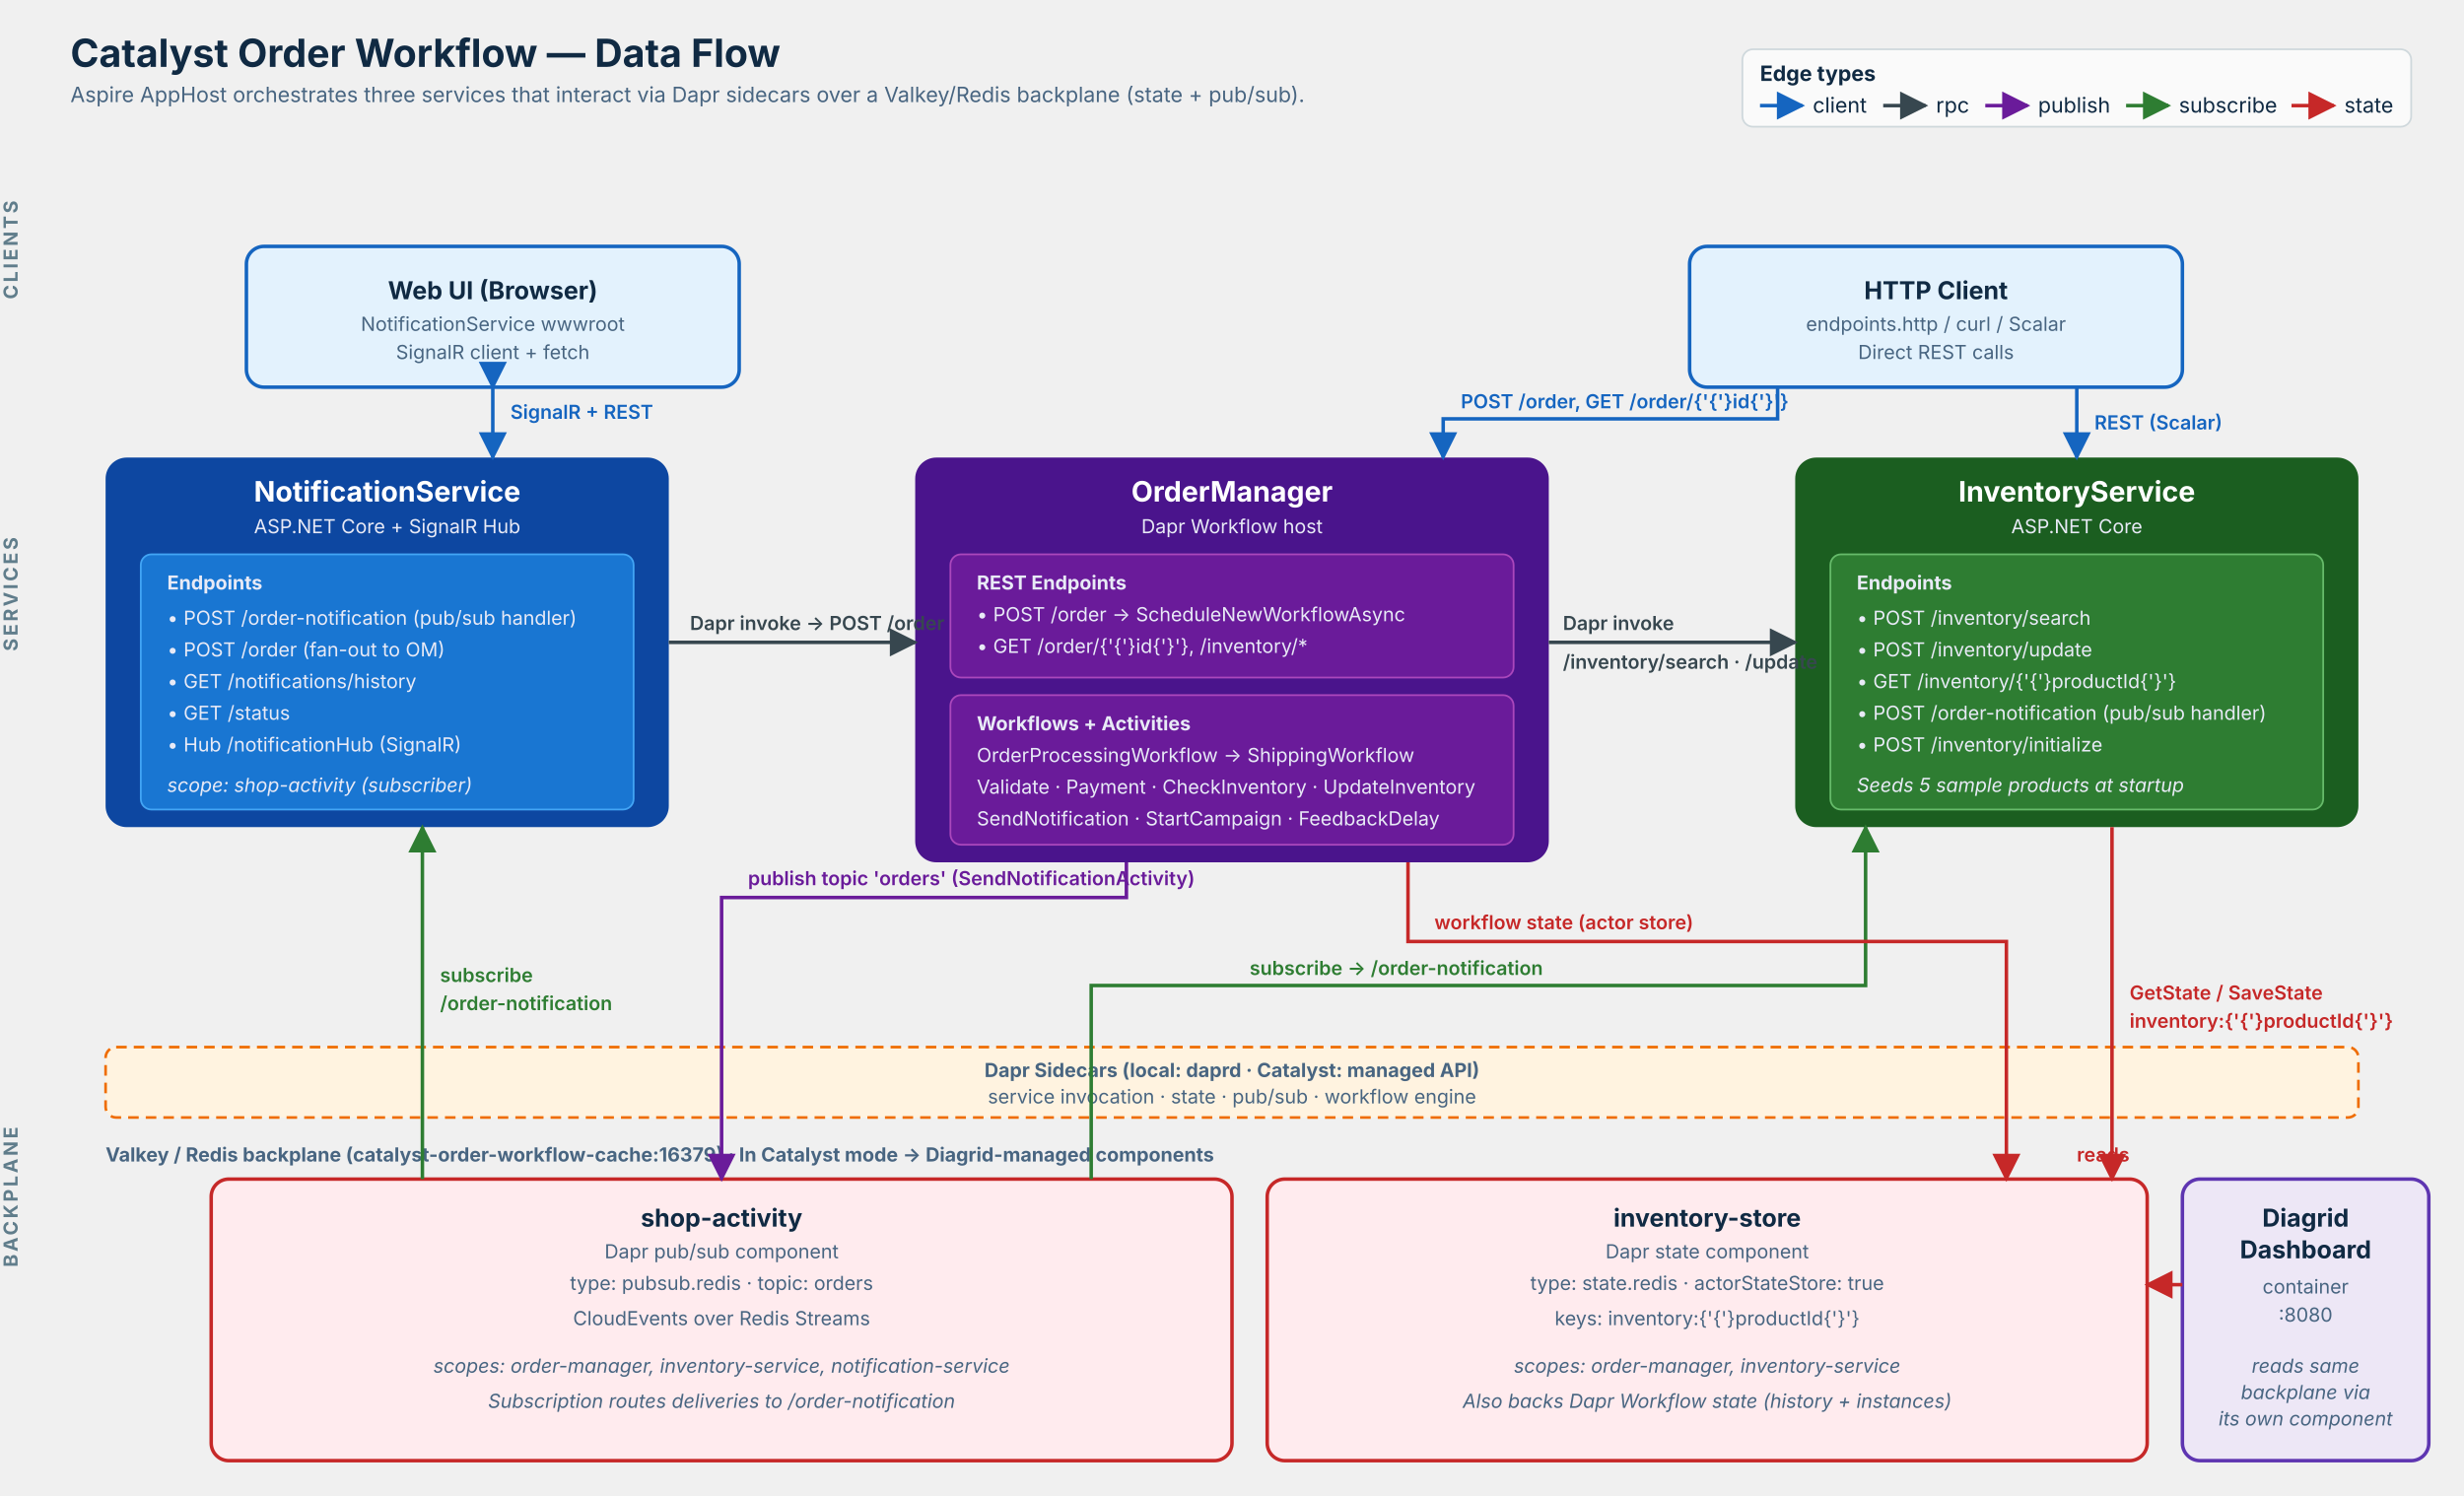
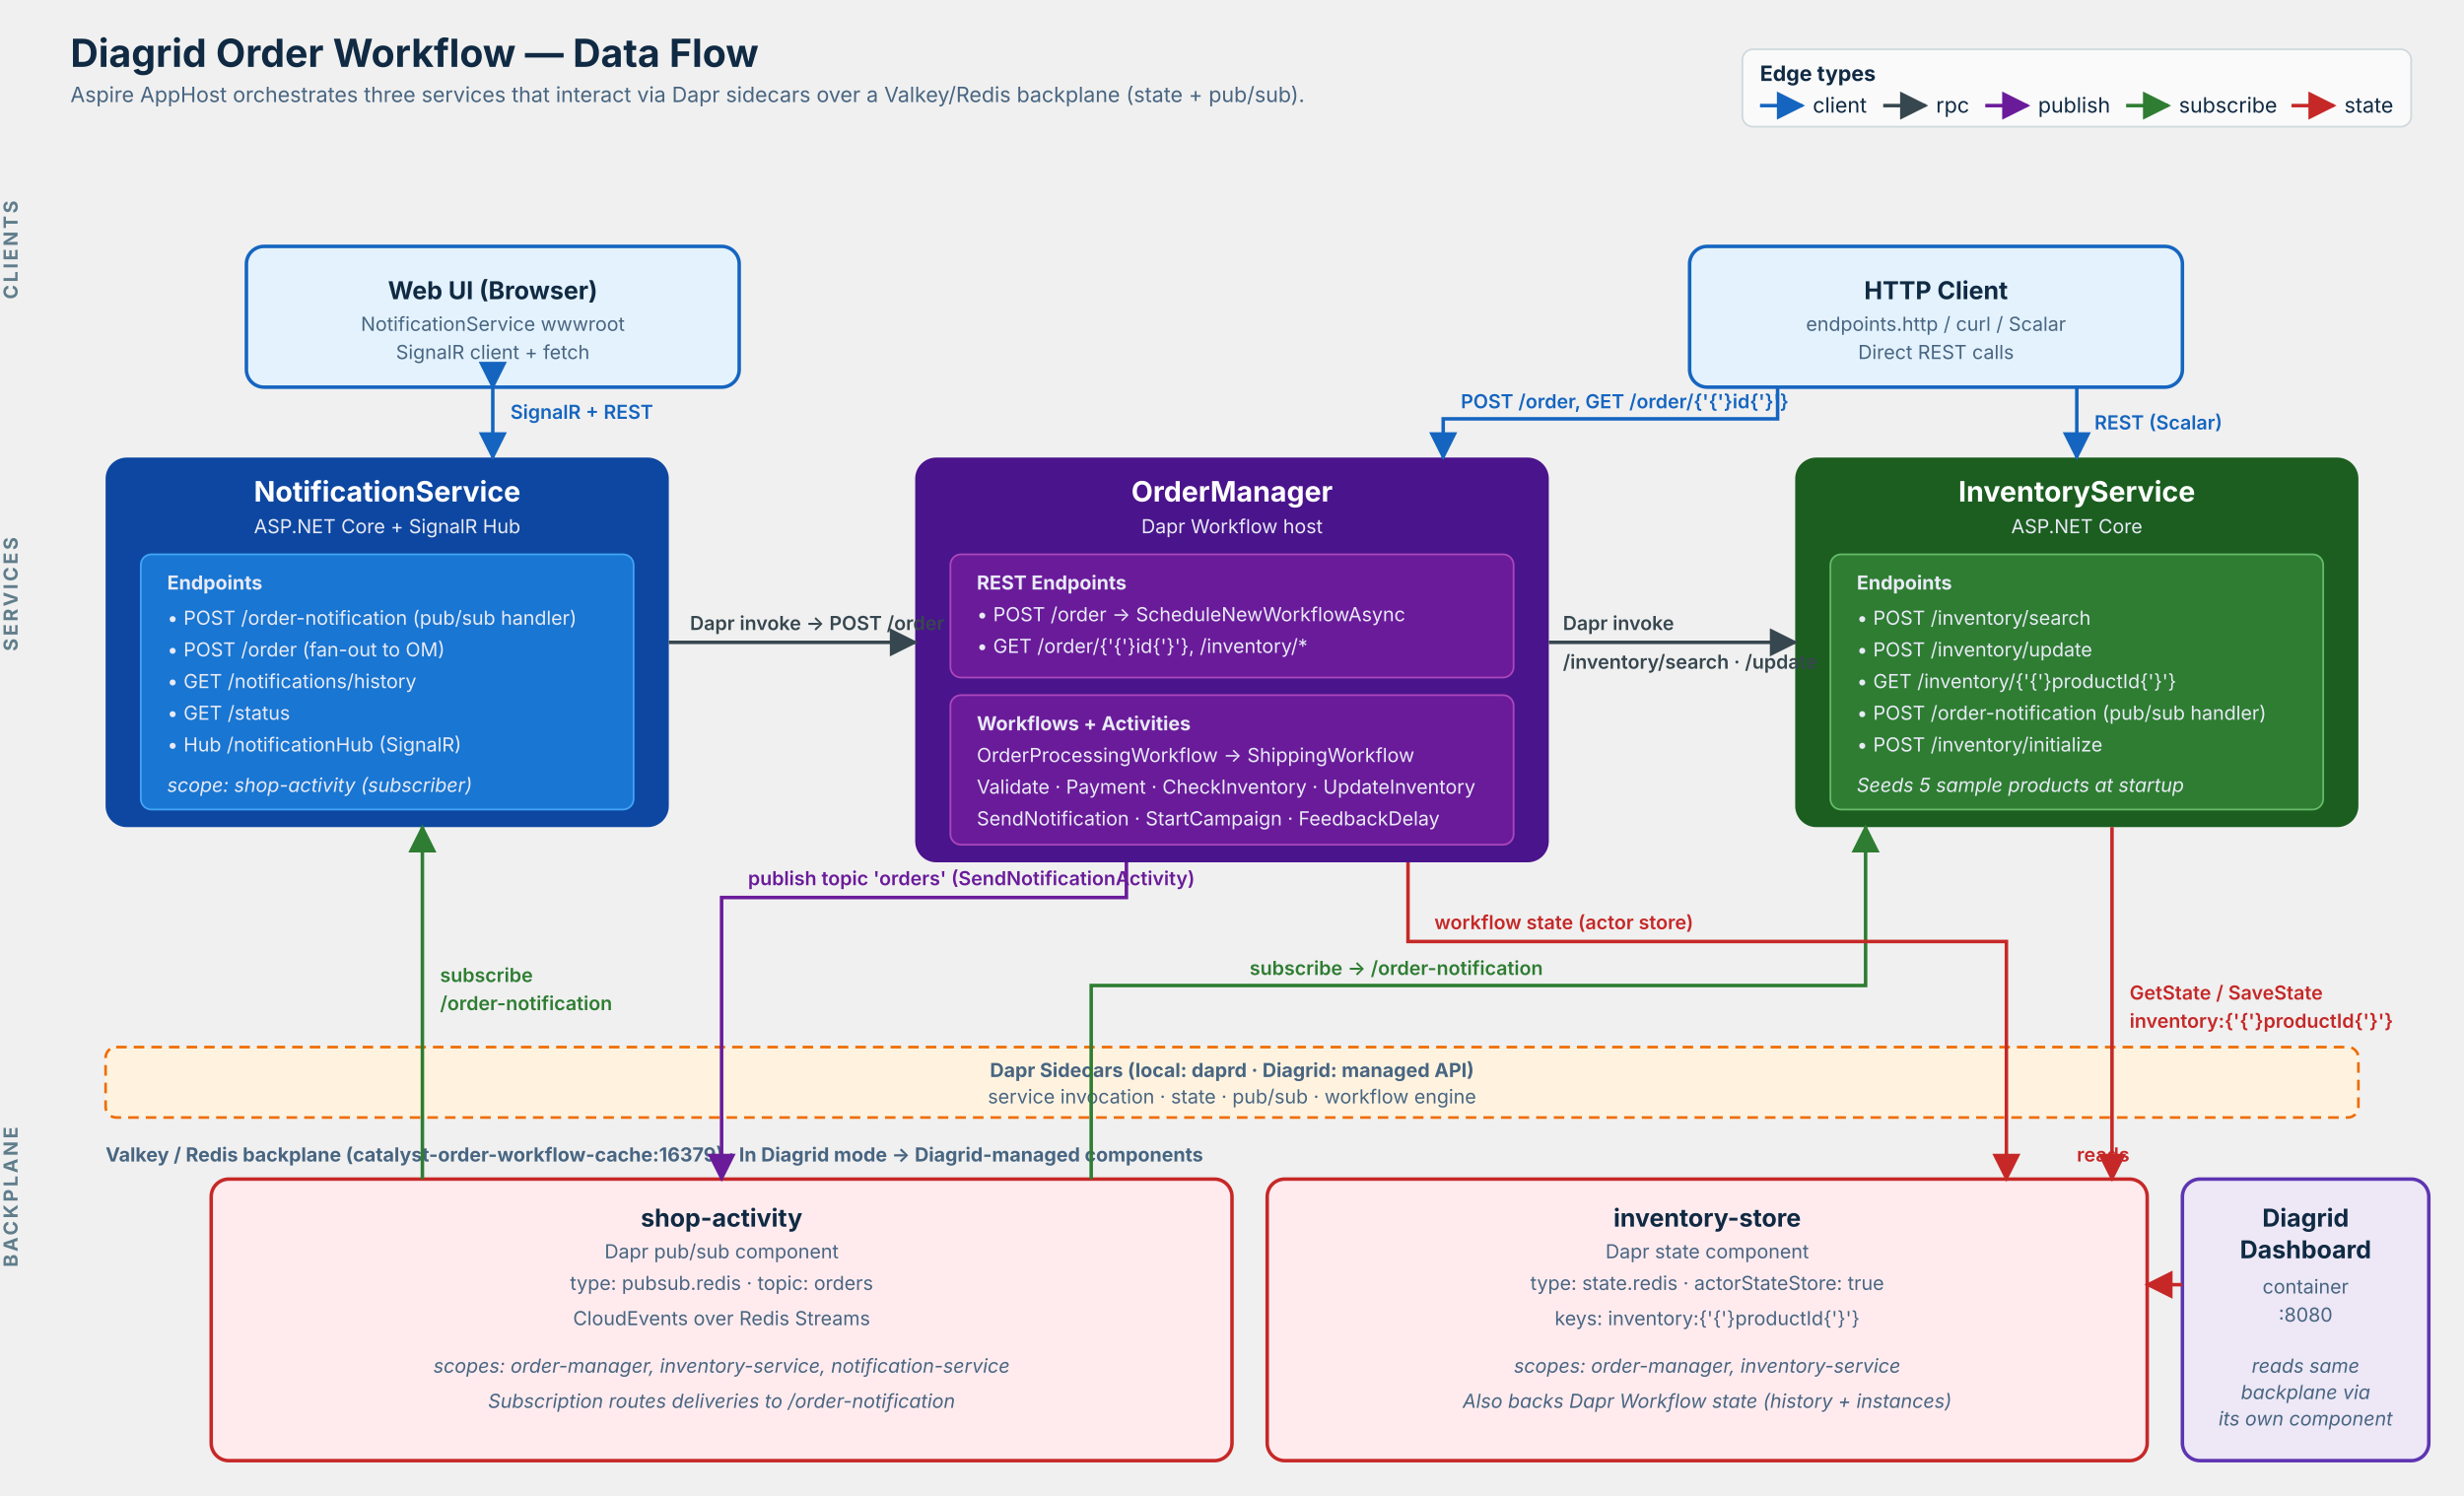
<svg xmlns="http://www.w3.org/2000/svg" viewBox="0 0 1400 850" font-family="Inter, 'Segoe UI', Helvetica, Arial, sans-serif">
  <defs>
    <marker id="arrow-rpc" viewBox="0 0 10 10" refX="9" refY="5" markerWidth="8" markerHeight="8" orient="auto-start-reverse">
      <path d="M0,0 L10,5 L0,10 z" fill="#37474f" />
    </marker>
    <marker id="arrow-rpc-start" viewBox="0 0 10 10" refX="1" refY="5" markerWidth="8" markerHeight="8" orient="auto-start-reverse">
      <path d="M10,0 L0,5 L10,10 z" fill="#37474f" />
    </marker>
    <marker id="arrow-pub" viewBox="0 0 10 10" refX="9" refY="5" markerWidth="8" markerHeight="8" orient="auto-start-reverse">
      <path d="M0,0 L10,5 L0,10 z" fill="#6a1b9a" />
    </marker>
    <marker id="arrow-sub" viewBox="0 0 10 10" refX="9" refY="5" markerWidth="8" markerHeight="8" orient="auto-start-reverse">
      <path d="M0,0 L10,5 L0,10 z" fill="#2e7d32" />
    </marker>
    <marker id="arrow-state" viewBox="0 0 10 10" refX="9" refY="5" markerWidth="8" markerHeight="8" orient="auto-start-reverse">
      <path d="M0,0 L10,5 L0,10 z" fill="#c62828" />
    </marker>
    <marker id="arrow-cli" viewBox="0 0 10 10" refX="9" refY="5" markerWidth="8" markerHeight="8" orient="auto-start-reverse">
      <path d="M0,0 L10,5 L0,10 z" fill="#1565c0" />
    </marker>
    <marker id="arrow-cli-start" viewBox="0 0 10 10" refX="1" refY="5" markerWidth="8" markerHeight="8" orient="auto-start-reverse">
      <path d="M10,0 L0,5 L10,10 z" fill="#1565c0" />
    </marker>
    <style>
      .title       { font-size: 22px; font-weight: 700; fill: #102a43; }
      .subtitle    { font-size: 12px; fill: #486581; }
      .svc-title   { font-size: 16px; font-weight: 700; fill: #ffffff; }
      .svc-sub     { font-size: 11px; fill: #e8eaf6; }
      .node-title  { font-size: 14px; font-weight: 700; fill: #102a43; }
      .node-sub    { font-size: 11px; fill: #486581; }
      .edge-label-pub   { font-size: 11px; fill: #6a1b9a; font-weight: 600; }
      .edge-label-sub   { font-size: 11px; fill: #2e7d32; font-weight: 600; }
      .edge-label-state { font-size: 11px; fill: #c62828; font-weight: 600; }
      .edge-label-rpc   { font-size: 11px; fill: #37474f; font-weight: 600; }
      .edge-label-cli   { font-size: 11px; fill: #1565c0; font-weight: 600; }
      .legend-text { font-size: 12px; fill: #102a43; }
      .lane-label  { font-size: 11px; font-weight: 700; fill: #607d8b; letter-spacing: 1.5px; }
    </style>
  </defs>
-   <text x="40" y="38" class="title">Catalyst Order Workflow — Data Flow</text>
+   <text x="40" y="38" class="title">Diagrid Order Workflow — Data Flow</text>
  <text x="40" y="58" class="subtitle">Aspire AppHost orchestrates three services that interact via Dapr sidecars over a Valkey/Redis backplane (state + pub/sub).</text>
  <g transform="translate(990, 28)">
    <rect x="0" y="0" width="380" height="44" rx="6" fill="#fafafa" stroke="#cfd8dc" />
    <text x="10" y="18" class="legend-text" font-weight="700">Edge types</text>
    <line x1="10" y1="32" x2="34" y2="32" stroke="#1565c0" stroke-width="2" marker-end="url(#arrow-cli)" />
    <text x="40" y="36" class="legend-text">client</text>
    <line x1="80" y1="32" x2="104" y2="32" stroke="#37474f" stroke-width="2" marker-end="url(#arrow-rpc)" />
    <text x="110" y="36" class="legend-text">rpc</text>
    <line x1="138" y1="32" x2="162" y2="32" stroke="#6a1b9a" stroke-width="2" marker-end="url(#arrow-pub)" />
    <text x="168" y="36" class="legend-text">publish</text>
    <line x1="218" y1="32" x2="242" y2="32" stroke="#2e7d32" stroke-width="2" marker-end="url(#arrow-sub)" />
    <text x="248" y="36" class="legend-text">subscribe</text>
    <line x1="312" y1="32" x2="336" y2="32" stroke="#c62828" stroke-width="2" marker-end="url(#arrow-state)" />
    <text x="342" y="36" class="legend-text">state</text>
  </g>
  <text x="10" y="170" class="lane-label" transform="rotate(-90 10 170)">CLIENTS</text>
  <text x="10" y="370" class="lane-label" transform="rotate(-90 10 370)">SERVICES</text>
  <text x="10" y="720" class="lane-label" transform="rotate(-90 10 720)">BACKPLANE</text>
  <g>
    <rect x="140" y="140" width="280" height="80" rx="10" fill="#e3f2fd" stroke="#1565c0" stroke-width="2" />
    <text x="280" y="170" text-anchor="middle" class="node-title">Web UI (Browser)</text>
    <text x="280" y="188" text-anchor="middle" class="node-sub">NotificationService wwwroot</text>
    <text x="280" y="204" text-anchor="middle" class="node-sub">SignalR client + fetch</text>
  </g>
  <g>
    <rect x="960" y="140" width="280" height="80" rx="10" fill="#e3f2fd" stroke="#1565c0" stroke-width="2" />
    <text x="1100" y="170" text-anchor="middle" class="node-title">HTTP Client</text>
    <text x="1100" y="188" text-anchor="middle" class="node-sub">endpoints.http / curl / Scalar</text>
    <text x="1100" y="204" text-anchor="middle" class="node-sub">Direct REST calls</text>
  </g>
  <g>
    <rect x="60" y="260" width="320" height="210" rx="12" fill="#0d47a1" />
    <text x="220" y="285" text-anchor="middle" class="svc-title">NotificationService</text>
    <text x="220" y="303" text-anchor="middle" class="svc-sub">ASP.NET Core + SignalR Hub</text>
    <rect x="80" y="315" width="280" height="145" rx="6" fill="#1976d2" stroke="#42a5f5" />
    <text x="95" y="335" class="svc-sub" font-weight="700">Endpoints</text>
    <text x="95" y="355" class="svc-sub">• POST /order-notification   (pub/sub handler)</text>
    <text x="95" y="373" class="svc-sub">• POST /order                (fan-out to OM)</text>
    <text x="95" y="391" class="svc-sub">• GET  /notifications/history</text>
    <text x="95" y="409" class="svc-sub">• GET  /status</text>
    <text x="95" y="427" class="svc-sub">• Hub  /notificationHub      (SignalR)</text>
    <text x="95" y="450" class="svc-sub" font-style="italic">scope: shop-activity (subscriber)</text>
  </g>
  <g>
    <rect x="520" y="260" width="360" height="230" rx="12" fill="#4a148c" />
    <text x="700" y="285" text-anchor="middle" class="svc-title">OrderManager</text>
    <text x="700" y="303" text-anchor="middle" class="svc-sub">Dapr Workflow host</text>
    <rect x="540" y="315" width="320" height="70" rx="6" fill="#6a1b9a" stroke="#ab47bc" />
    <text x="555" y="335" class="svc-sub" font-weight="700">REST Endpoints</text>
    <text x="555" y="353" class="svc-sub">• POST /order  → ScheduleNewWorkflowAsync</text>
    <text x="555" y="371" class="svc-sub">• GET  /order/{'{'}id{'}'}, /inventory/*</text>
    <rect x="540" y="395" width="320" height="85" rx="6" fill="#6a1b9a" stroke="#ab47bc" />
    <text x="555" y="415" class="svc-sub" font-weight="700">Workflows + Activities</text>
    <text x="555" y="433" class="svc-sub">OrderProcessingWorkflow → ShippingWorkflow</text>
    <text x="555" y="451" class="svc-sub">Validate · Payment · CheckInventory · UpdateInventory</text>
    <text x="555" y="469" class="svc-sub">SendNotification · StartCampaign · FeedbackDelay</text>
  </g>
  <g>
    <rect x="1020" y="260" width="320" height="210" rx="12" fill="#1b5e20" />
    <text x="1180" y="285" text-anchor="middle" class="svc-title">InventoryService</text>
    <text x="1180" y="303" text-anchor="middle" class="svc-sub">ASP.NET Core</text>
    <rect x="1040" y="315" width="280" height="145" rx="6" fill="#2e7d32" stroke="#66bb6a" />
    <text x="1055" y="335" class="svc-sub" font-weight="700">Endpoints</text>
    <text x="1055" y="355" class="svc-sub">• POST /inventory/search</text>
    <text x="1055" y="373" class="svc-sub">• POST /inventory/update</text>
    <text x="1055" y="391" class="svc-sub">• GET  /inventory/{'{'}productId{'}'}</text>
    <text x="1055" y="409" class="svc-sub">• POST /order-notification   (pub/sub handler)</text>
    <text x="1055" y="427" class="svc-sub">• POST /inventory/initialize</text>
    <text x="1055" y="450" class="svc-sub" font-style="italic">Seeds 5 sample products at startup</text>
  </g>
  <rect x="60" y="595" width="1280" height="40" rx="6" fill="#fff3e0" stroke="#ef6c00" stroke-width="1.5" stroke-dasharray="6 4" />
-   <text x="700" y="612" text-anchor="middle" class="node-sub" fill="#ef6c00" font-weight="700">Dapr Sidecars   (local: daprd · Catalyst: managed API)</text>
+   <text x="700" y="612" text-anchor="middle" class="node-sub" fill="#ef6c00" font-weight="700">Dapr Sidecars   (local: daprd · Diagrid: managed API)</text>
  <text x="700" y="627" text-anchor="middle" class="node-sub" fill="#ef6c00">service invocation · state · pub/sub · workflow engine</text>
-   <text x="60" y="660" class="node-sub" fill="#c62828" font-weight="700">Valkey / Redis backplane   (catalyst-order-workflow-cache:16379)   ·   In Catalyst mode → Diagrid-managed components</text>
+   <text x="60" y="660" class="node-sub" fill="#c62828" font-weight="700">Valkey / Redis backplane   (catalyst-order-workflow-cache:16379)   ·   In Diagrid mode → Diagrid-managed components</text>
  <g>
    <rect x="120" y="670" width="580" height="160" rx="10" fill="#ffebee" stroke="#c62828" stroke-width="2" />
    <text x="410" y="697" text-anchor="middle" class="node-title">shop-activity</text>
    <text x="410" y="715" text-anchor="middle" class="node-sub">Dapr pub/sub component</text>
    <text x="410" y="733" text-anchor="middle" class="node-sub">type: pubsub.redis   ·   topic: orders</text>
    <text x="410" y="753" text-anchor="middle" class="node-sub">CloudEvents over Redis Streams</text>
    <text x="410" y="780" text-anchor="middle" class="node-sub" font-style="italic">scopes: order-manager, inventory-service, notification-service</text>
    <text x="410" y="800" text-anchor="middle" class="node-sub" font-style="italic">Subscription routes deliveries to /order-notification</text>
  </g>
  <g>
    <rect x="720" y="670" width="500" height="160" rx="10" fill="#ffebee" stroke="#c62828" stroke-width="2" />
    <text x="970" y="697" text-anchor="middle" class="node-title">inventory-store</text>
    <text x="970" y="715" text-anchor="middle" class="node-sub">Dapr state component</text>
    <text x="970" y="733" text-anchor="middle" class="node-sub">type: state.redis   ·   actorStateStore: true</text>
    <text x="970" y="753" text-anchor="middle" class="node-sub">keys: inventory:{'{'}productId{'}'}</text>
    <text x="970" y="780" text-anchor="middle" class="node-sub" font-style="italic">scopes: order-manager, inventory-service</text>
    <text x="970" y="800" text-anchor="middle" class="node-sub" font-style="italic">Also backs Dapr Workflow state (history + instances)</text>
  </g>
  <g>
    <rect x="1240" y="670" width="140" height="160" rx="10" fill="#ede7f6" stroke="#5e35b1" stroke-width="2" />
    <text x="1310" y="697" text-anchor="middle" class="node-title" fill="#5e35b1">Diagrid</text>
    <text x="1310" y="715" text-anchor="middle" class="node-title" fill="#5e35b1">Dashboard</text>
    <text x="1310" y="735" text-anchor="middle" class="node-sub">container</text>
    <text x="1310" y="751" text-anchor="middle" class="node-sub">:8080</text>
    <text x="1310" y="780" text-anchor="middle" class="node-sub" font-style="italic">reads same</text>
    <text x="1310" y="795" text-anchor="middle" class="node-sub" font-style="italic">backplane via</text>
    <text x="1310" y="810" text-anchor="middle" class="node-sub" font-style="italic">its own component</text>
  </g>
  <line x1="280" y1="220" x2="280" y2="260" stroke="#1565c0" stroke-width="2" marker-end="url(#arrow-cli)" marker-start="url(#arrow-cli-start)" />
  <text x="290" y="238" class="edge-label-cli">SignalR + REST</text>
  <polyline points="1010,220 1010,238 820,238 820,260" fill="none" stroke="#1565c0" stroke-width="2" marker-end="url(#arrow-cli)" />
  <text x="830" y="232" class="edge-label-cli">POST /order, GET /order/{'{'}id{'}'}</text>
  <line x1="1180" y1="220" x2="1180" y2="260" stroke="#1565c0" stroke-width="2" marker-end="url(#arrow-cli)" />
  <text x="1190" y="244" class="edge-label-cli">REST (Scalar)</text>
  <line x1="380" y1="365" x2="520" y2="365" stroke="#37474f" stroke-width="2" marker-end="url(#arrow-rpc)" />
  <text x="392" y="358" class="edge-label-rpc">Dapr invoke → POST /order</text>
  <line x1="880" y1="365" x2="1020" y2="365" stroke="#37474f" stroke-width="2" marker-end="url(#arrow-rpc)" />
  <text x="888" y="358" class="edge-label-rpc">Dapr invoke</text>
  <text x="888" y="380" class="edge-label-rpc">/inventory/search · /update</text>
  <polyline points="640,490 640,510 410,510 410,670" fill="none" stroke="#6a1b9a" stroke-width="2" marker-end="url(#arrow-pub)" />
  <text x="425" y="503" class="edge-label-pub">publish topic 'orders'  (SendNotificationActivity)</text>
  <line x1="240" y1="670" x2="240" y2="470" stroke="#2e7d32" stroke-width="2" marker-end="url(#arrow-sub)" />
  <text x="250" y="558" class="edge-label-sub">subscribe</text>
  <text x="250" y="574" class="edge-label-sub">/order-notification</text>
  <polyline points="620,670 620,560 1060,560 1060,470" fill="none" stroke="#2e7d32" stroke-width="2" marker-end="url(#arrow-sub)" />
  <text x="710" y="554" class="edge-label-sub">subscribe → /order-notification</text>
  <polyline points="800,490 800,535 1140,535 1140,670" fill="none" stroke="#c62828" stroke-width="2" marker-end="url(#arrow-state)" />
  <text x="815" y="528" class="edge-label-state">workflow state (actor store)</text>
  <line x1="1200" y1="470" x2="1200" y2="670" stroke="#c62828" stroke-width="2" marker-end="url(#arrow-state)" />
  <text x="1210" y="568" class="edge-label-state">GetState / SaveState</text>
  <text x="1210" y="584" class="edge-label-state">inventory:{'{'}productId{'}'}</text>
  <line x1="1240" y1="730" x2="1220" y2="730" stroke="#c62828" stroke-width="2" marker-end="url(#arrow-state)" />
  <text x="1180" y="660" class="edge-label-state">reads</text>
</svg>
